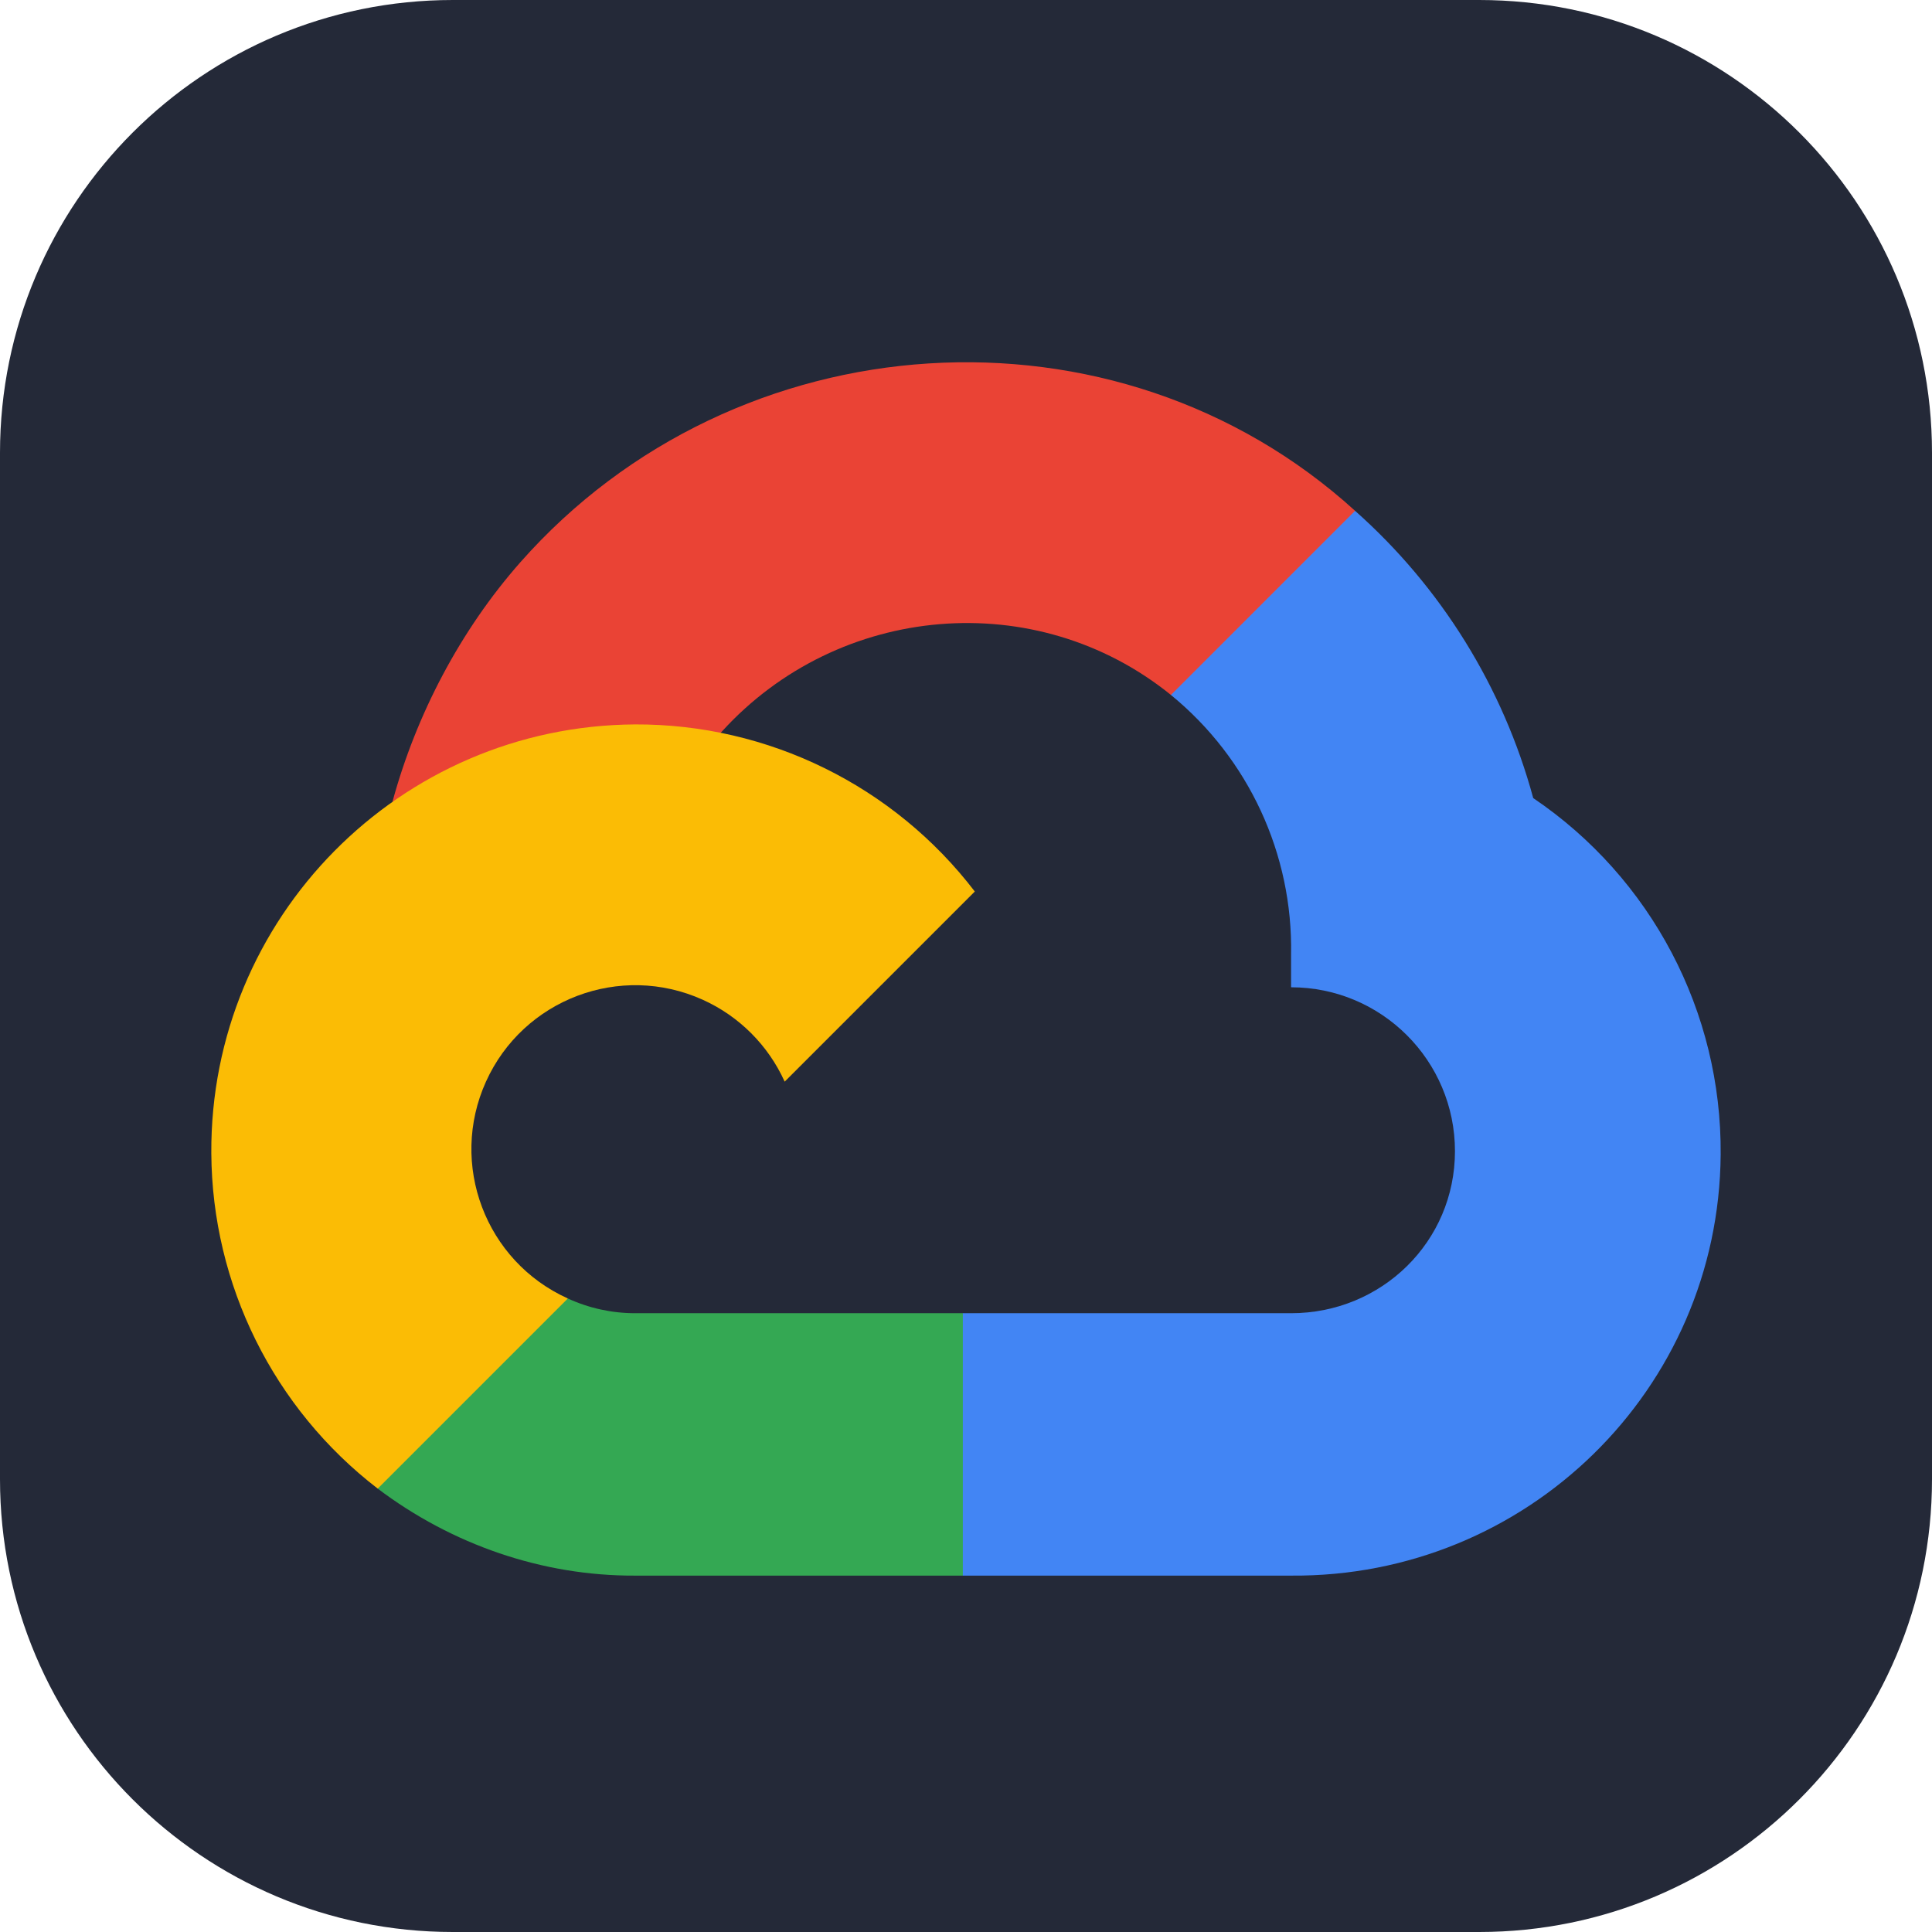
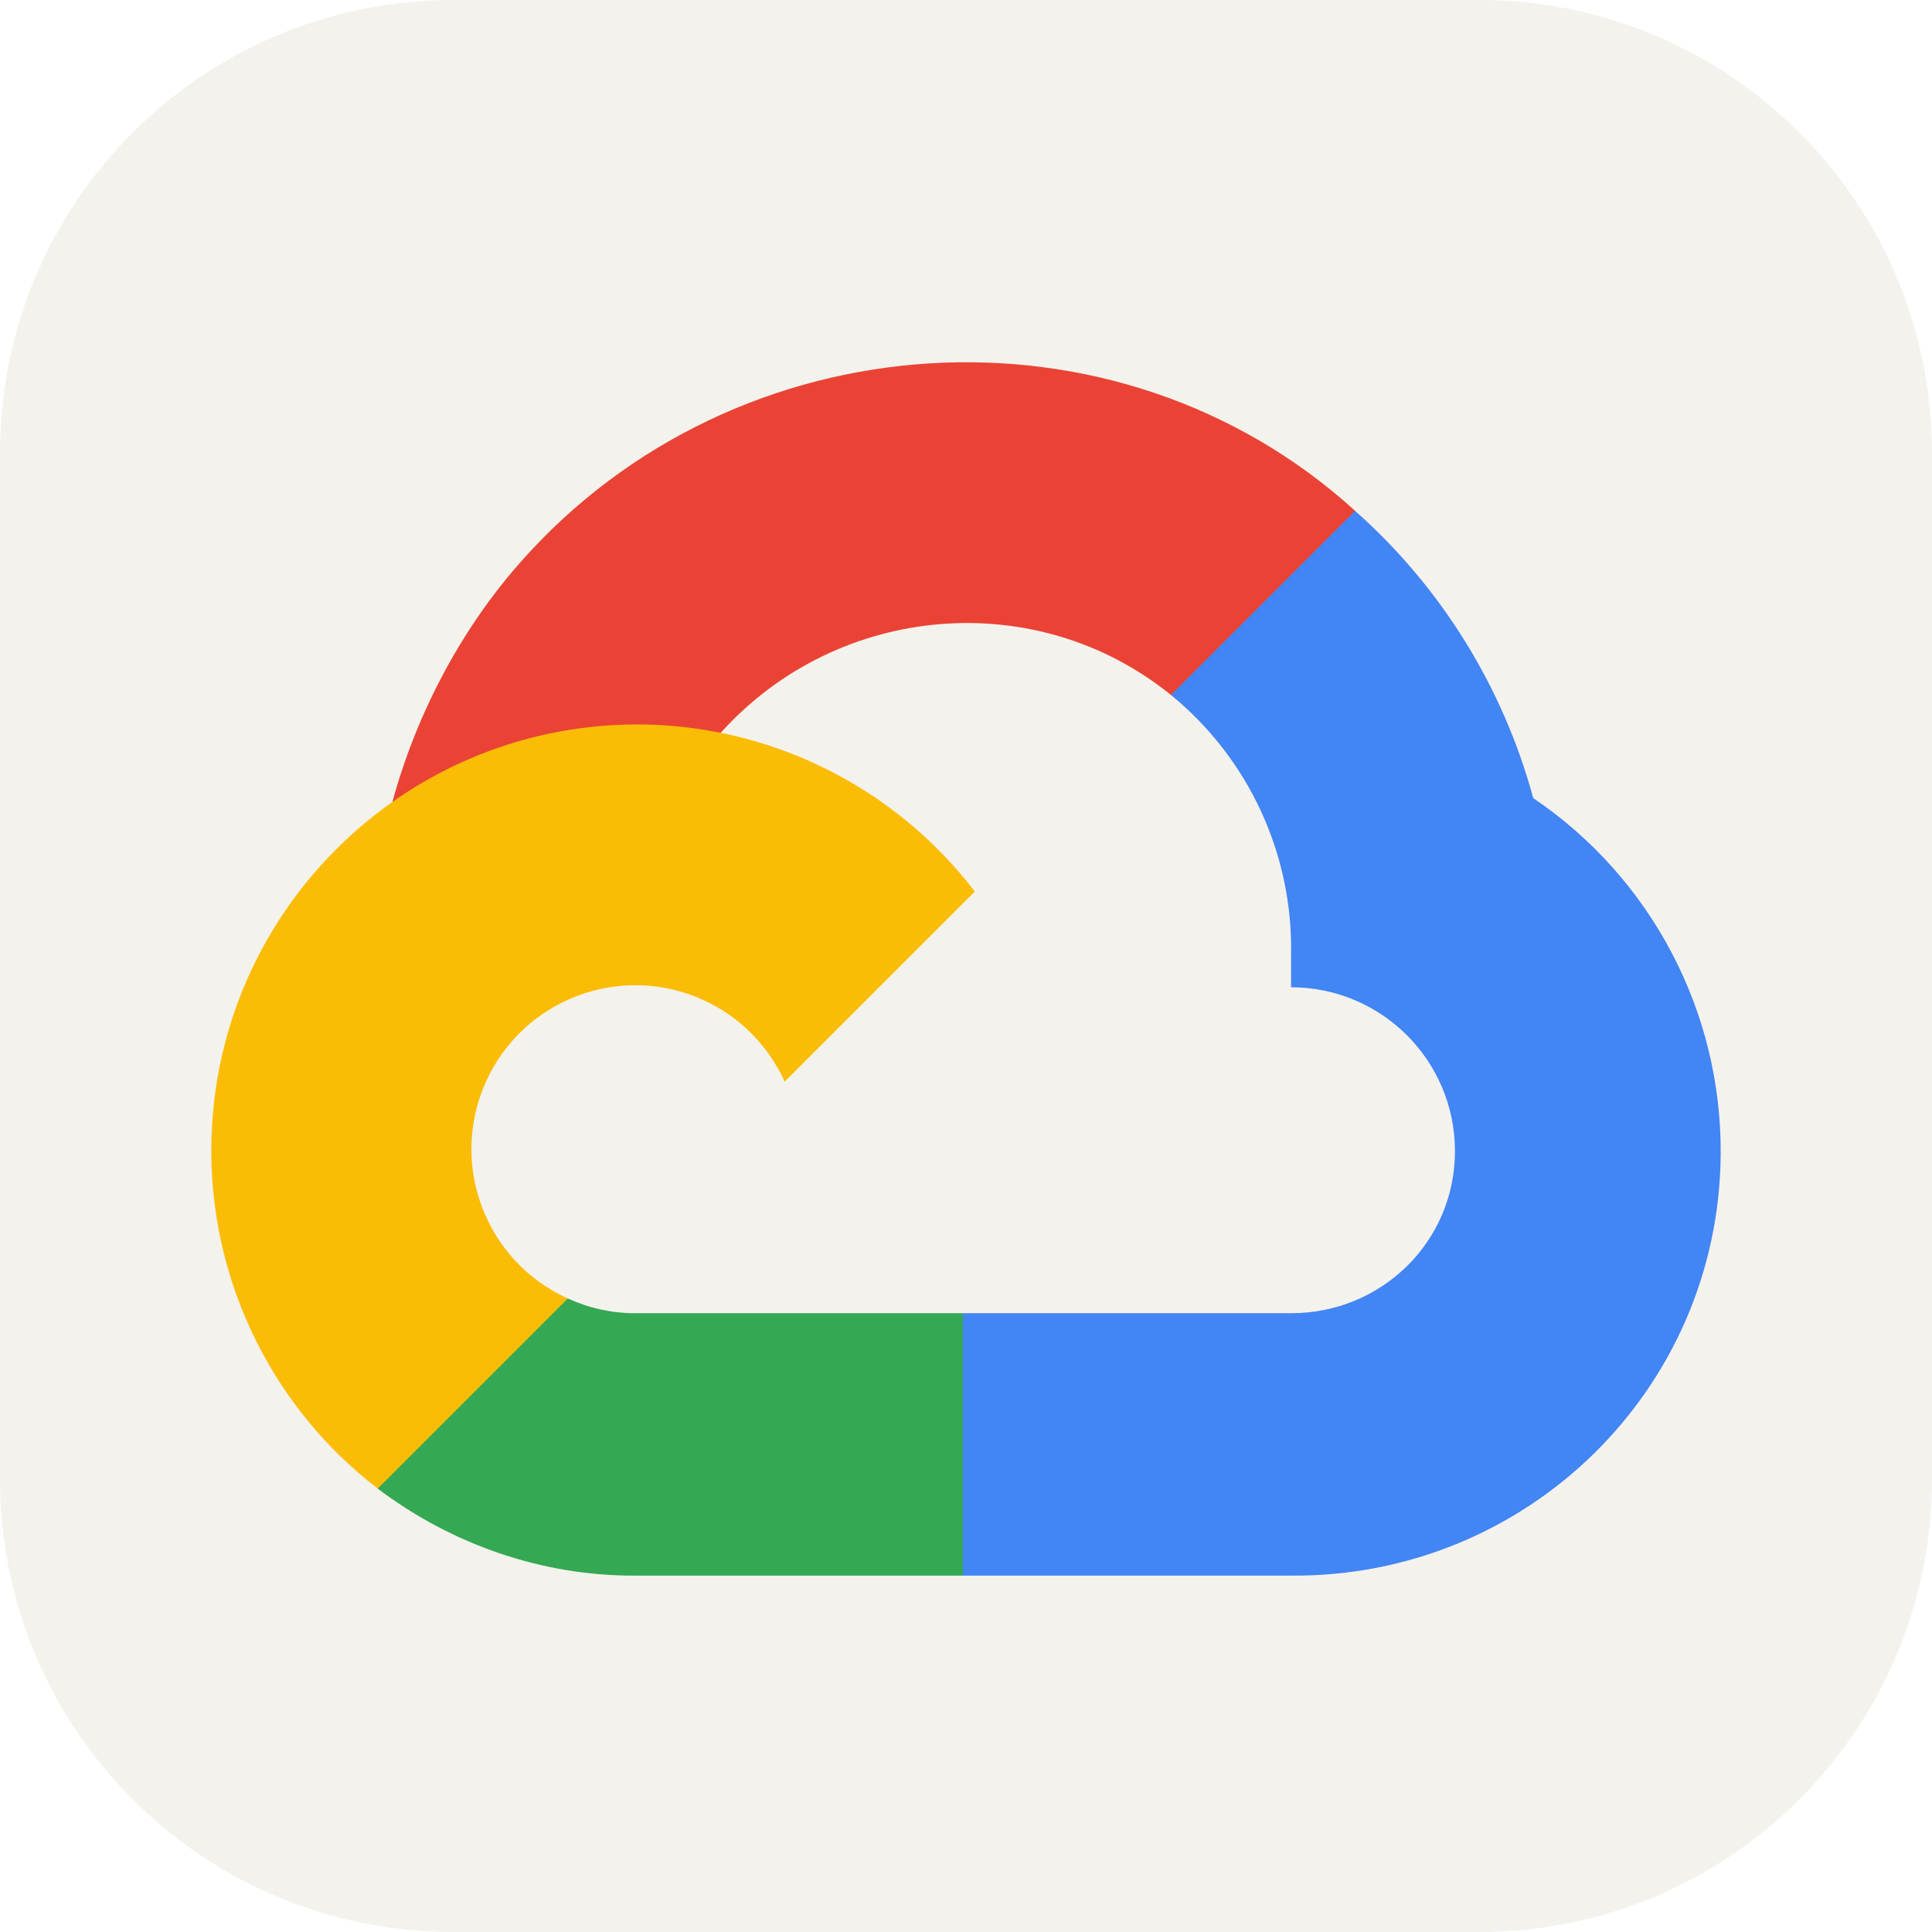
- <svg xmlns="http://www.w3.org/2000/svg" width="256" height="256" viewBox="0 0 256 256">
-   <g fill="none">
-     <rect width="256" height="256" fill="#242938" rx="60" />
-     <path fill="#EA4335" d="m161.009 92.39l17.385-17.386l1.159-7.32c-31.68-28.807-82.04-25.54-110.6 6.816c-7.932 8.986-13.817 20.19-16.955 31.76l6.226-.878l34.77-5.733l2.684-2.745c15.466-16.986 41.617-19.272 59.475-4.82z" />
-     <path fill="#4285F4" d="M203.16 105.749a78.318 78.318 0 0 0-23.607-38.064l-24.4 24.4a43.37 43.37 0 0 1 15.921 34.404v4.331c11.993 0 21.716 9.722 21.716 21.715c0 11.994-9.723 21.473-21.716 21.473h-43.493l-4.27 4.636v26.047l4.27 4.087h43.493c31.195.243 56.681-24.605 56.924-55.8a56.483 56.483 0 0 0-24.838-47.229" />
-     <path fill="#34A853" d="M84.149 208.778h43.432v-34.77H84.149a21.312 21.312 0 0 1-8.906-1.952l-6.161 1.891l-17.507 17.385l-1.525 5.917c9.818 7.413 21.796 11.582 34.099 11.529" />
-     <path fill="#FBBC05" d="M84.149 95.989C52.953 96.175 27.815 121.615 28 152.81a56.486 56.486 0 0 0 22.049 44.438l25.193-25.193c-10.93-4.938-15.787-17.802-10.849-28.731c4.938-10.93 17.802-15.787 28.73-10.85a21.718 21.718 0 0 1 10.85 10.85l25.193-25.193a56.421 56.421 0 0 0-45.018-22.143" />
-   </g>
+ <svg xmlns="http://www.w3.org/2000/svg" width="256" height="256" fill="none" viewBox="0 0 256 256">
+   <rect width="256" height="256" fill="#F4F2ED" rx="60" />
+   <path fill="#EA4335" d="M161.009 92.389L178.394 75.004L179.553 67.684C147.873 38.877 97.512 42.143 68.954 74.5C61.021 83.486 55.136 94.69 51.998 106.26L58.224 105.382L92.994 99.649L95.678 96.904C111.144 79.918 137.295 77.632 155.153 92.085L161.009 92.389Z" />
+   <path fill="#4285F4" d="M203.16 105.749C199.164 91.033 190.96 77.804 179.553 67.685L155.153 92.085C165.456 100.503 171.326 113.186 171.074 126.489V130.82C183.067 130.82 192.79 140.542 192.79 152.535C192.79 164.529 183.067 174.008 171.074 174.008H127.581L123.311 178.644V204.691L127.581 208.778H171.074C202.269 209.021 227.755 184.173 227.998 152.978C228.145 134.069 218.823 116.342 203.16 105.749Z" />
+   <path fill="#34A853" d="M84.149 208.778H127.581V174.008H84.149C81.054 174.007 78.057 173.342 75.243 172.056L69.082 173.947L51.575 191.332L50.05 197.249C59.867 204.662 71.846 208.831 84.149 208.778Z" />
+   <path fill="#FBBC05" d="M84.149 95.989C52.953 96.175 27.815 121.615 28.001 152.811C28.105 170.231 36.241 186.629 50.05 197.249L75.243 172.056C64.313 167.118 59.456 154.254 64.394 143.325C69.332 132.395 82.196 127.538 93.124 132.475C97.941 134.651 101.798 138.509 103.974 143.325L129.167 118.132C118.448 104.118 101.792 95.925 84.149 95.989Z" />
</svg>
